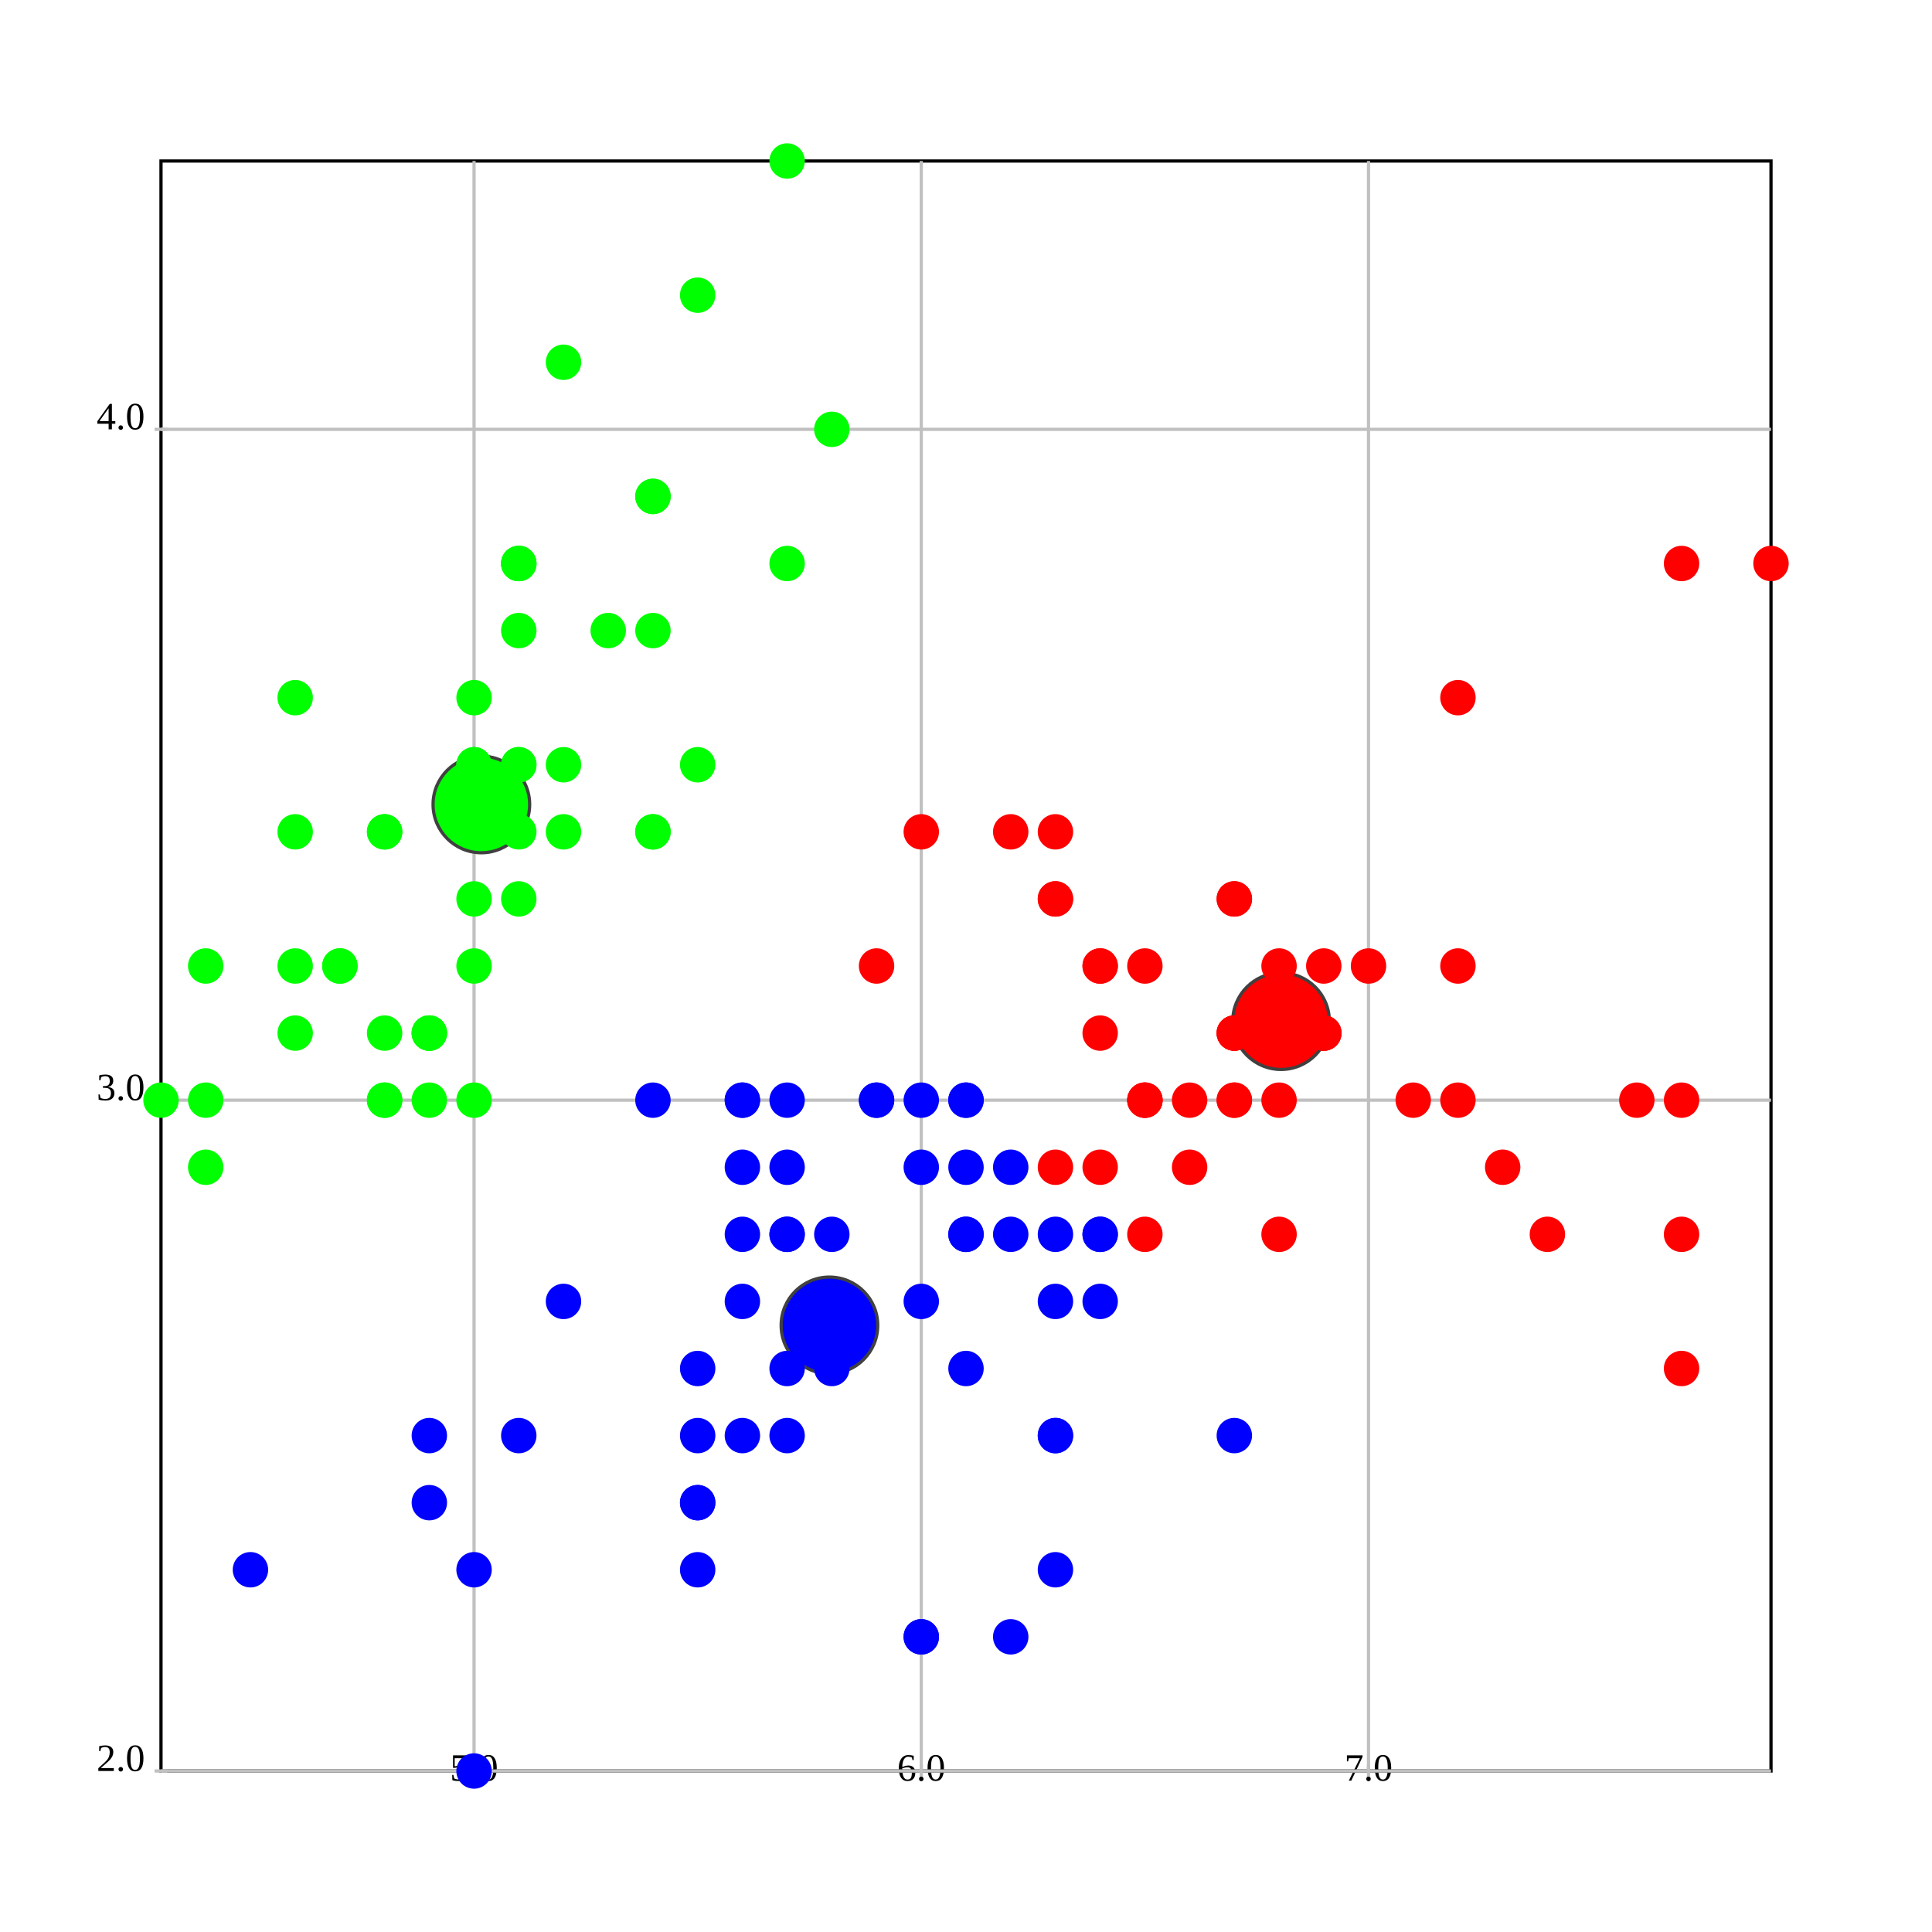
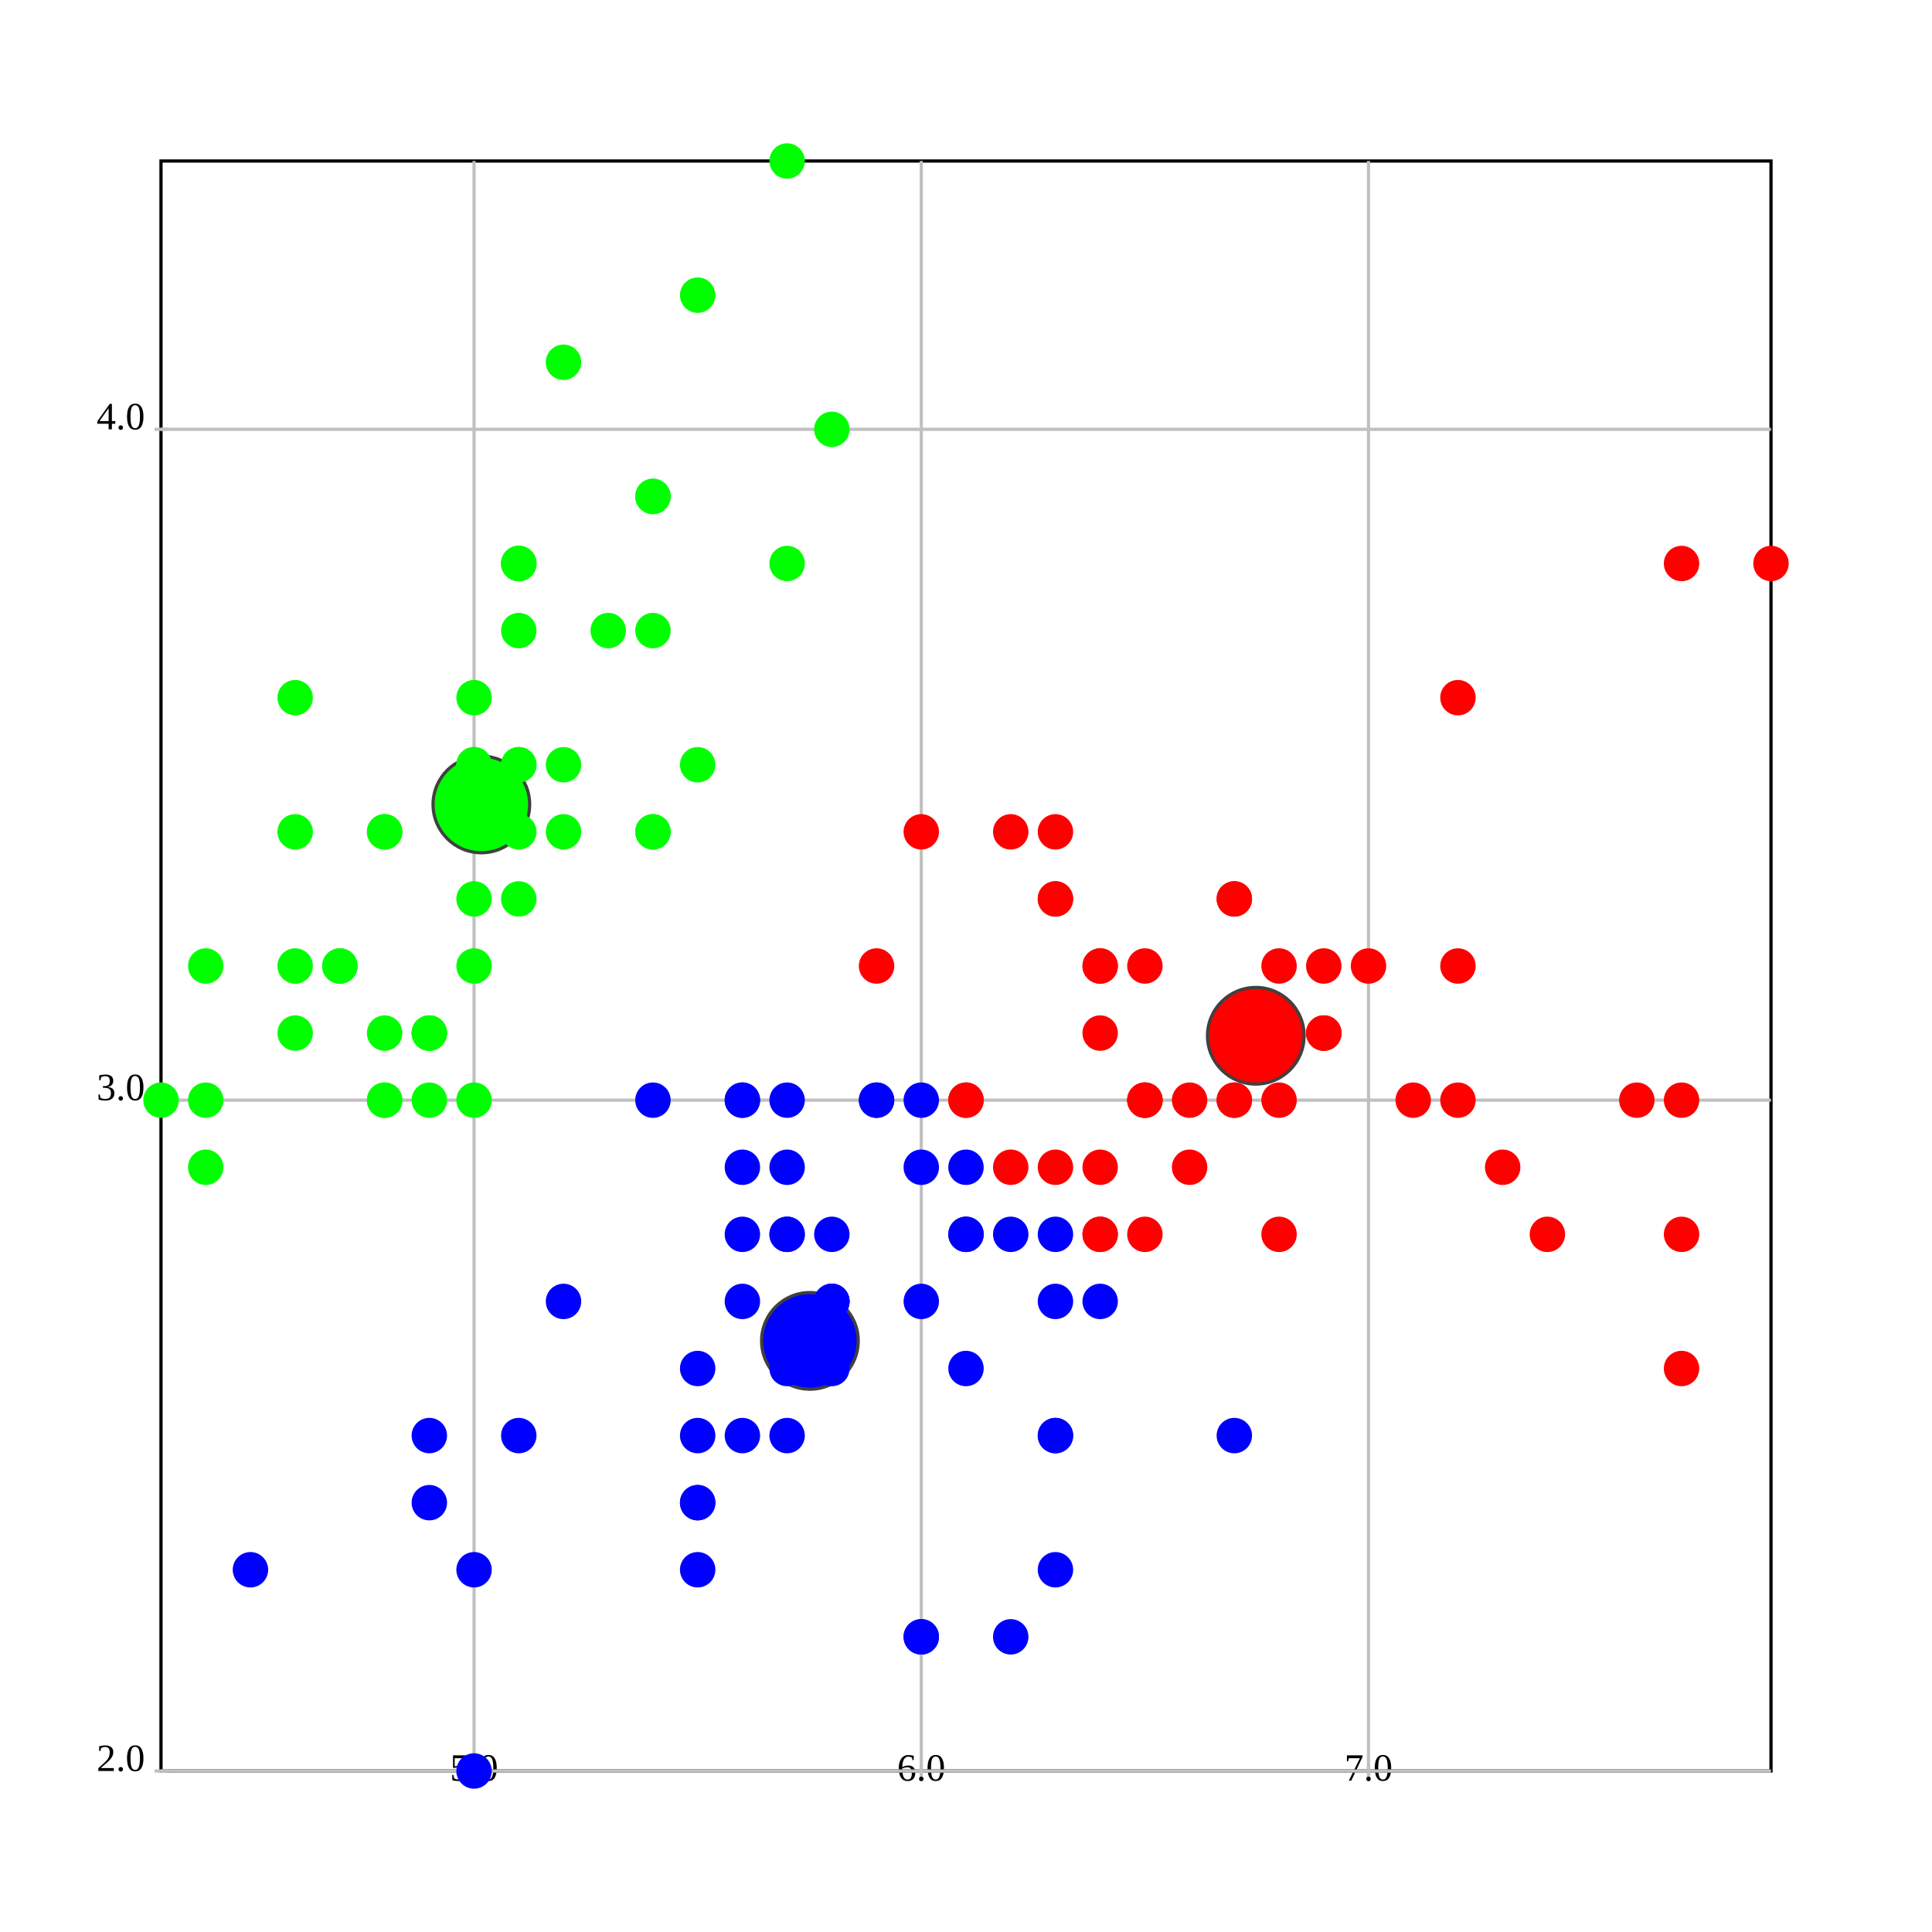
<svg xmlns="http://www.w3.org/2000/svg" version="1.1" width="600.0" height="600.0">
  <style>.caption {
  font-size: 14px;
  font-family: Georgia, serif;
}
</style>
  <rect fill="rgb(255,255,255)" stroke="rgb(0,0,0)" x="50.0" y="50.0" width="500.0" height="500.0" stroke-width="1" />
  <line x1="147.222" y1="550.0" x2="147.222" y2="50.0" stroke="rgb(192,192,192)" stroke-width="1" />
  <line x1="147.222" y1="548.0" x2="147.222" y2="552.0" stroke="rgb(192,192,192)" stroke-width="1" />
  <text text-anchor="middle" alignment-baseline="hanging" x="147.222" y="553.0" font-size="12.0">5.0</text>
  <line x1="286.111" y1="550.0" x2="286.111" y2="50.0" stroke="rgb(192,192,192)" stroke-width="1" />
  <line x1="286.111" y1="548.0" x2="286.111" y2="552.0" stroke="rgb(192,192,192)" stroke-width="1" />
  <text text-anchor="middle" alignment-baseline="hanging" x="286.111" y="553.0" font-size="12.0">6.0</text>
  <line x1="425" y1="550.0" x2="425" y2="50.0" stroke="rgb(192,192,192)" stroke-width="1" />
  <line x1="425" y1="548.0" x2="425" y2="552.0" stroke="rgb(192,192,192)" stroke-width="1" />
  <text text-anchor="middle" alignment-baseline="hanging" x="425" y="553.0" font-size="12.0">7.0</text>
  <line x1="50.0" y1="550.0" x2="550.0" y2="550.0" stroke="rgb(192,192,192)" stroke-width="1" />
  <text text-anchor="end" alignment-baseline="middle" x="45.0" y="550.0" font-size="12.0">2.0</text>
  <line x1="48.0" y1="550.0" x2="52.0" y2="550.0" stroke="rgb(192,192,192)" stroke-width="1" />
  <line x1="50.0" y1="341.667" x2="550.0" y2="341.667" stroke="rgb(192,192,192)" stroke-width="1" />
  <text text-anchor="end" alignment-baseline="middle" x="45.0" y="341.667" font-size="12.0">3.0</text>
  <line x1="48.0" y1="341.667" x2="52.0" y2="341.667" stroke="rgb(192,192,192)" stroke-width="1" />
  <line x1="50.0" y1="133.333" x2="550.0" y2="133.333" stroke="rgb(192,192,192)" stroke-width="1" />
  <text text-anchor="end" alignment-baseline="middle" x="45.0" y="133.333" font-size="12.0">4.0</text>
  <line x1="48.0" y1="133.333" x2="52.0" y2="133.333" stroke="rgb(192,192,192)" stroke-width="1" />
-   <ellipse cx="397.84" cy="317.13" rx="15" ry="15" fill="rgb(255,0,0)" stroke="rgb(64,64,64)" stroke-width="1" />
-   <ellipse cx="257.589" cy="411.607" rx="15" ry="15" fill="rgb(0,0,255)" stroke="rgb(64,64,64)" stroke-width="1" />
+   <ellipse cx="390.0" cy="321.667" rx="15" ry="15" fill="rgb(255,0,0)" stroke="rgb(64,64,64)" stroke-width="1" />
+   <ellipse cx="251.525" cy="416.422" rx="15" ry="15" fill="rgb(0,0,255)" stroke="rgb(64,64,64)" stroke-width="1" />
  <ellipse cx="149.49" cy="249.83" rx="15" ry="15" fill="rgb(0,255,0)" stroke="rgb(64,64,64)" stroke-width="1" />
  <ellipse cx="161.111" cy="237.5" rx="5" ry="5" fill="rgb(0,255,0)" stroke="rgb(0,255,0)" stroke-width="1" />
  <ellipse cx="133.333" cy="341.667" rx="5" ry="5" fill="rgb(0,255,0)" stroke="rgb(0,255,0)" stroke-width="1" />
  <ellipse cx="105.556" cy="300.0" rx="5" ry="5" fill="rgb(0,255,0)" stroke="rgb(0,255,0)" stroke-width="1" />
  <ellipse cx="91.667" cy="320.833" rx="5" ry="5" fill="rgb(0,255,0)" stroke="rgb(0,255,0)" stroke-width="1" />
  <ellipse cx="147.222" cy="216.667" rx="5" ry="5" fill="rgb(0,255,0)" stroke="rgb(0,255,0)" stroke-width="1" />
  <ellipse cx="202.778" cy="154.167" rx="5" ry="5" fill="rgb(0,255,0)" stroke="rgb(0,255,0)" stroke-width="1" />
  <ellipse cx="91.667" cy="258.333" rx="5" ry="5" fill="rgb(0,255,0)" stroke="rgb(0,255,0)" stroke-width="1" />
  <ellipse cx="147.222" cy="258.333" rx="5" ry="5" fill="rgb(0,255,0)" stroke="rgb(0,255,0)" stroke-width="1" />
  <ellipse cx="63.889" cy="362.5" rx="5" ry="5" fill="rgb(0,255,0)" stroke="rgb(0,255,0)" stroke-width="1" />
  <ellipse cx="133.333" cy="320.833" rx="5" ry="5" fill="rgb(0,255,0)" stroke="rgb(0,255,0)" stroke-width="1" />
  <ellipse cx="202.778" cy="195.833" rx="5" ry="5" fill="rgb(0,255,0)" stroke="rgb(0,255,0)" stroke-width="1" />
  <ellipse cx="119.444" cy="258.333" rx="5" ry="5" fill="rgb(0,255,0)" stroke="rgb(0,255,0)" stroke-width="1" />
  <ellipse cx="119.444" cy="341.667" rx="5" ry="5" fill="rgb(0,255,0)" stroke="rgb(0,255,0)" stroke-width="1" />
  <ellipse cx="50.0" cy="341.667" rx="5" ry="5" fill="rgb(0,255,0)" stroke="rgb(0,255,0)" stroke-width="1" />
  <ellipse cx="258.333" cy="133.333" rx="5" ry="5" fill="rgb(0,255,0)" stroke="rgb(0,255,0)" stroke-width="1" />
  <ellipse cx="244.444" cy="50.0" rx="5" ry="5" fill="rgb(0,255,0)" stroke="rgb(0,255,0)" stroke-width="1" />
  <ellipse cx="202.778" cy="154.167" rx="5" ry="5" fill="rgb(0,255,0)" stroke="rgb(0,255,0)" stroke-width="1" />
  <ellipse cx="161.111" cy="237.5" rx="5" ry="5" fill="rgb(0,255,0)" stroke="rgb(0,255,0)" stroke-width="1" />
  <ellipse cx="244.444" cy="175" rx="5" ry="5" fill="rgb(0,255,0)" stroke="rgb(0,255,0)" stroke-width="1" />
  <ellipse cx="161.111" cy="175" rx="5" ry="5" fill="rgb(0,255,0)" stroke="rgb(0,255,0)" stroke-width="1" />
  <ellipse cx="202.778" cy="258.333" rx="5" ry="5" fill="rgb(0,255,0)" stroke="rgb(0,255,0)" stroke-width="1" />
  <ellipse cx="161.111" cy="195.833" rx="5" ry="5" fill="rgb(0,255,0)" stroke="rgb(0,255,0)" stroke-width="1" />
  <ellipse cx="91.667" cy="216.667" rx="5" ry="5" fill="rgb(0,255,0)" stroke="rgb(0,255,0)" stroke-width="1" />
  <ellipse cx="161.111" cy="279.167" rx="5" ry="5" fill="rgb(0,255,0)" stroke="rgb(0,255,0)" stroke-width="1" />
  <ellipse cx="119.444" cy="258.333" rx="5" ry="5" fill="rgb(0,255,0)" stroke="rgb(0,255,0)" stroke-width="1" />
  <ellipse cx="147.222" cy="341.667" rx="5" ry="5" fill="rgb(0,255,0)" stroke="rgb(0,255,0)" stroke-width="1" />
  <ellipse cx="147.222" cy="258.333" rx="5" ry="5" fill="rgb(0,255,0)" stroke="rgb(0,255,0)" stroke-width="1" />
  <ellipse cx="175" cy="237.5" rx="5" ry="5" fill="rgb(0,255,0)" stroke="rgb(0,255,0)" stroke-width="1" />
  <ellipse cx="175" cy="258.333" rx="5" ry="5" fill="rgb(0,255,0)" stroke="rgb(0,255,0)" stroke-width="1" />
  <ellipse cx="105.556" cy="300.0" rx="5" ry="5" fill="rgb(0,255,0)" stroke="rgb(0,255,0)" stroke-width="1" />
  <ellipse cx="119.444" cy="320.833" rx="5" ry="5" fill="rgb(0,255,0)" stroke="rgb(0,255,0)" stroke-width="1" />
  <ellipse cx="202.778" cy="258.333" rx="5" ry="5" fill="rgb(0,255,0)" stroke="rgb(0,255,0)" stroke-width="1" />
  <ellipse cx="175" cy="112.5" rx="5" ry="5" fill="rgb(0,255,0)" stroke="rgb(0,255,0)" stroke-width="1" />
  <ellipse cx="216.667" cy="91.667" rx="5" ry="5" fill="rgb(0,255,0)" stroke="rgb(0,255,0)" stroke-width="1" />
  <ellipse cx="133.333" cy="320.833" rx="5" ry="5" fill="rgb(0,255,0)" stroke="rgb(0,255,0)" stroke-width="1" />
  <ellipse cx="147.222" cy="300.0" rx="5" ry="5" fill="rgb(0,255,0)" stroke="rgb(0,255,0)" stroke-width="1" />
  <ellipse cx="216.667" cy="237.5" rx="5" ry="5" fill="rgb(0,255,0)" stroke="rgb(0,255,0)" stroke-width="1" />
  <ellipse cx="133.333" cy="320.833" rx="5" ry="5" fill="rgb(0,255,0)" stroke="rgb(0,255,0)" stroke-width="1" />
  <ellipse cx="63.889" cy="341.667" rx="5" ry="5" fill="rgb(0,255,0)" stroke="rgb(0,255,0)" stroke-width="1" />
  <ellipse cx="161.111" cy="258.333" rx="5" ry="5" fill="rgb(0,255,0)" stroke="rgb(0,255,0)" stroke-width="1" />
  <ellipse cx="147.222" cy="237.5" rx="5" ry="5" fill="rgb(0,255,0)" stroke="rgb(0,255,0)" stroke-width="1" />
  <ellipse cx="77.778" cy="487.5" rx="5" ry="5" fill="rgb(0,0,255)" stroke="rgb(0,0,255)" stroke-width="1" />
  <ellipse cx="63.889" cy="300.0" rx="5" ry="5" fill="rgb(0,255,0)" stroke="rgb(0,255,0)" stroke-width="1" />
  <ellipse cx="147.222" cy="237.5" rx="5" ry="5" fill="rgb(0,255,0)" stroke="rgb(0,255,0)" stroke-width="1" />
  <ellipse cx="161.111" cy="175" rx="5" ry="5" fill="rgb(0,255,0)" stroke="rgb(0,255,0)" stroke-width="1" />
  <ellipse cx="119.444" cy="341.667" rx="5" ry="5" fill="rgb(0,255,0)" stroke="rgb(0,255,0)" stroke-width="1" />
  <ellipse cx="161.111" cy="175" rx="5" ry="5" fill="rgb(0,255,0)" stroke="rgb(0,255,0)" stroke-width="1" />
  <ellipse cx="91.667" cy="300.0" rx="5" ry="5" fill="rgb(0,255,0)" stroke="rgb(0,255,0)" stroke-width="1" />
  <ellipse cx="188.889" cy="195.833" rx="5" ry="5" fill="rgb(0,255,0)" stroke="rgb(0,255,0)" stroke-width="1" />
  <ellipse cx="147.222" cy="279.167" rx="5" ry="5" fill="rgb(0,255,0)" stroke="rgb(0,255,0)" stroke-width="1" />
  <ellipse cx="425" cy="300.0" rx="5" ry="5" fill="rgb(255,0,0)" stroke="rgb(255,0,0)" stroke-width="1" />
  <ellipse cx="341.667" cy="300.0" rx="5" ry="5" fill="rgb(255,0,0)" stroke="rgb(255,0,0)" stroke-width="1" />
  <ellipse cx="411.111" cy="320.833" rx="5" ry="5" fill="rgb(255,0,0)" stroke="rgb(255,0,0)" stroke-width="1" />
  <ellipse cx="216.667" cy="487.5" rx="5" ry="5" fill="rgb(0,0,255)" stroke="rgb(0,0,255)" stroke-width="1" />
  <ellipse cx="355.556" cy="383.333" rx="5" ry="5" fill="rgb(255,0,0)" stroke="rgb(255,0,0)" stroke-width="1" />
  <ellipse cx="244.444" cy="383.333" rx="5" ry="5" fill="rgb(0,0,255)" stroke="rgb(0,0,255)" stroke-width="1" />
  <ellipse cx="327.778" cy="279.167" rx="5" ry="5" fill="rgb(255,0,0)" stroke="rgb(255,0,0)" stroke-width="1" />
  <ellipse cx="133.333" cy="466.667" rx="5" ry="5" fill="rgb(0,0,255)" stroke="rgb(0,0,255)" stroke-width="1" />
  <ellipse cx="369.444" cy="362.5" rx="5" ry="5" fill="rgb(255,0,0)" stroke="rgb(255,0,0)" stroke-width="1" />
  <ellipse cx="175" cy="404.167" rx="5" ry="5" fill="rgb(0,0,255)" stroke="rgb(0,0,255)" stroke-width="1" />
  <ellipse cx="147.222" cy="550.0" rx="5" ry="5" fill="rgb(0,0,255)" stroke="rgb(0,0,255)" stroke-width="1" />
  <ellipse cx="272.222" cy="341.667" rx="5" ry="5" fill="rgb(0,0,255)" stroke="rgb(0,0,255)" stroke-width="1" />
  <ellipse cx="286.111" cy="508.333" rx="5" ry="5" fill="rgb(0,0,255)" stroke="rgb(0,0,255)" stroke-width="1" />
  <ellipse cx="300" cy="362.5" rx="5" ry="5" fill="rgb(0,0,255)" stroke="rgb(0,0,255)" stroke-width="1" />
  <ellipse cx="230.556" cy="362.5" rx="5" ry="5" fill="rgb(0,0,255)" stroke="rgb(0,0,255)" stroke-width="1" />
  <ellipse cx="383.333" cy="320.833" rx="5" ry="5" fill="rgb(255,0,0)" stroke="rgb(255,0,0)" stroke-width="1" />
  <ellipse cx="230.556" cy="341.667" rx="5" ry="5" fill="rgb(0,0,255)" stroke="rgb(0,0,255)" stroke-width="1" />
  <ellipse cx="258.333" cy="404.167" rx="5" ry="5" fill="rgb(0,0,255)" stroke="rgb(0,0,255)" stroke-width="1" />
  <ellipse cx="313.889" cy="508.333" rx="5" ry="5" fill="rgb(0,0,255)" stroke="rgb(0,0,255)" stroke-width="1" />
  <ellipse cx="230.556" cy="445.833" rx="5" ry="5" fill="rgb(0,0,255)" stroke="rgb(0,0,255)" stroke-width="1" />
  <ellipse cx="272.222" cy="300.0" rx="5" ry="5" fill="rgb(255,0,0)" stroke="rgb(255,0,0)" stroke-width="1" />
  <ellipse cx="300" cy="383.333" rx="5" ry="5" fill="rgb(0,0,255)" stroke="rgb(0,0,255)" stroke-width="1" />
  <ellipse cx="327.778" cy="445.833" rx="5" ry="5" fill="rgb(0,0,255)" stroke="rgb(0,0,255)" stroke-width="1" />
  <ellipse cx="300" cy="383.333" rx="5" ry="5" fill="rgb(0,0,255)" stroke="rgb(0,0,255)" stroke-width="1" />
  <ellipse cx="341.667" cy="362.5" rx="5" ry="5" fill="rgb(255,0,0)" stroke="rgb(255,0,0)" stroke-width="1" />
  <ellipse cx="369.444" cy="341.667" rx="5" ry="5" fill="rgb(255,0,0)" stroke="rgb(255,0,0)" stroke-width="1" />
  <ellipse cx="397.222" cy="383.333" rx="5" ry="5" fill="rgb(255,0,0)" stroke="rgb(255,0,0)" stroke-width="1" />
  <ellipse cx="383.333" cy="341.667" rx="5" ry="5" fill="rgb(255,0,0)" stroke="rgb(255,0,0)" stroke-width="1" />
  <ellipse cx="286.111" cy="362.5" rx="5" ry="5" fill="rgb(0,0,255)" stroke="rgb(0,0,255)" stroke-width="1" />
  <ellipse cx="244.444" cy="425.0" rx="5" ry="5" fill="rgb(0,0,255)" stroke="rgb(0,0,255)" stroke-width="1" />
  <ellipse cx="216.667" cy="466.667" rx="5" ry="5" fill="rgb(0,0,255)" stroke="rgb(0,0,255)" stroke-width="1" />
  <ellipse cx="216.667" cy="466.667" rx="5" ry="5" fill="rgb(0,0,255)" stroke="rgb(0,0,255)" stroke-width="1" />
  <ellipse cx="258.333" cy="404.167" rx="5" ry="5" fill="rgb(0,0,255)" stroke="rgb(0,0,255)" stroke-width="1" />
  <ellipse cx="286.111" cy="404.167" rx="5" ry="5" fill="rgb(0,0,255)" stroke="rgb(0,0,255)" stroke-width="1" />
  <ellipse cx="202.778" cy="341.667" rx="5" ry="5" fill="rgb(0,0,255)" stroke="rgb(0,0,255)" stroke-width="1" />
  <ellipse cx="286.111" cy="258.333" rx="5" ry="5" fill="rgb(255,0,0)" stroke="rgb(255,0,0)" stroke-width="1" />
  <ellipse cx="383.333" cy="320.833" rx="5" ry="5" fill="rgb(255,0,0)" stroke="rgb(255,0,0)" stroke-width="1" />
  <ellipse cx="327.778" cy="487.5" rx="5" ry="5" fill="rgb(0,0,255)" stroke="rgb(0,0,255)" stroke-width="1" />
  <ellipse cx="230.556" cy="341.667" rx="5" ry="5" fill="rgb(0,0,255)" stroke="rgb(0,0,255)" stroke-width="1" />
  <ellipse cx="216.667" cy="445.833" rx="5" ry="5" fill="rgb(0,0,255)" stroke="rgb(0,0,255)" stroke-width="1" />
  <ellipse cx="216.667" cy="425.0" rx="5" ry="5" fill="rgb(0,0,255)" stroke="rgb(0,0,255)" stroke-width="1" />
-   <ellipse cx="300" cy="341.667" rx="5" ry="5" fill="rgb(0,0,255)" stroke="rgb(0,0,255)" stroke-width="1" />
+   <ellipse cx="300" cy="341.667" rx="5" ry="5" fill="rgb(255,0,0)" stroke="rgb(255,0,0)" stroke-width="1" />
  <ellipse cx="258.333" cy="425.0" rx="5" ry="5" fill="rgb(0,0,255)" stroke="rgb(0,0,255)" stroke-width="1" />
  <ellipse cx="147.222" cy="487.5" rx="5" ry="5" fill="rgb(0,0,255)" stroke="rgb(0,0,255)" stroke-width="1" />
  <ellipse cx="230.556" cy="404.167" rx="5" ry="5" fill="rgb(0,0,255)" stroke="rgb(0,0,255)" stroke-width="1" />
  <ellipse cx="244.444" cy="341.667" rx="5" ry="5" fill="rgb(0,0,255)" stroke="rgb(0,0,255)" stroke-width="1" />
  <ellipse cx="244.444" cy="362.5" rx="5" ry="5" fill="rgb(0,0,255)" stroke="rgb(0,0,255)" stroke-width="1" />
-   <ellipse cx="313.889" cy="362.5" rx="5" ry="5" fill="rgb(0,0,255)" stroke="rgb(0,0,255)" stroke-width="1" />
+   <ellipse cx="313.889" cy="362.5" rx="5" ry="5" fill="rgb(255,0,0)" stroke="rgb(255,0,0)" stroke-width="1" />
  <ellipse cx="161.111" cy="445.833" rx="5" ry="5" fill="rgb(0,0,255)" stroke="rgb(0,0,255)" stroke-width="1" />
  <ellipse cx="244.444" cy="383.333" rx="5" ry="5" fill="rgb(0,0,255)" stroke="rgb(0,0,255)" stroke-width="1" />
  <ellipse cx="327.778" cy="279.167" rx="5" ry="5" fill="rgb(255,0,0)" stroke="rgb(255,0,0)" stroke-width="1" />
  <ellipse cx="258.333" cy="404.167" rx="5" ry="5" fill="rgb(0,0,255)" stroke="rgb(0,0,255)" stroke-width="1" />
  <ellipse cx="438.889" cy="341.667" rx="5" ry="5" fill="rgb(255,0,0)" stroke="rgb(255,0,0)" stroke-width="1" />
  <ellipse cx="327.778" cy="362.5" rx="5" ry="5" fill="rgb(255,0,0)" stroke="rgb(255,0,0)" stroke-width="1" />
  <ellipse cx="355.556" cy="341.667" rx="5" ry="5" fill="rgb(255,0,0)" stroke="rgb(255,0,0)" stroke-width="1" />
  <ellipse cx="508.333" cy="341.667" rx="5" ry="5" fill="rgb(255,0,0)" stroke="rgb(255,0,0)" stroke-width="1" />
  <ellipse cx="133.333" cy="445.833" rx="5" ry="5" fill="rgb(0,0,255)" stroke="rgb(0,0,255)" stroke-width="1" />
  <ellipse cx="466.667" cy="362.5" rx="5" ry="5" fill="rgb(255,0,0)" stroke="rgb(255,0,0)" stroke-width="1" />
  <ellipse cx="383.333" cy="445.833" rx="5" ry="5" fill="rgb(0,0,255)" stroke="rgb(0,0,255)" stroke-width="1" />
  <ellipse cx="452.778" cy="216.667" rx="5" ry="5" fill="rgb(255,0,0)" stroke="rgb(255,0,0)" stroke-width="1" />
  <ellipse cx="355.556" cy="300.0" rx="5" ry="5" fill="rgb(255,0,0)" stroke="rgb(255,0,0)" stroke-width="1" />
  <ellipse cx="341.667" cy="404.167" rx="5" ry="5" fill="rgb(0,0,255)" stroke="rgb(0,0,255)" stroke-width="1" />
  <ellipse cx="397.222" cy="341.667" rx="5" ry="5" fill="rgb(255,0,0)" stroke="rgb(255,0,0)" stroke-width="1" />
  <ellipse cx="244.444" cy="445.833" rx="5" ry="5" fill="rgb(0,0,255)" stroke="rgb(0,0,255)" stroke-width="1" />
  <ellipse cx="258.333" cy="383.333" rx="5" ry="5" fill="rgb(0,0,255)" stroke="rgb(0,0,255)" stroke-width="1" />
  <ellipse cx="341.667" cy="300.0" rx="5" ry="5" fill="rgb(255,0,0)" stroke="rgb(255,0,0)" stroke-width="1" />
  <ellipse cx="355.556" cy="341.667" rx="5" ry="5" fill="rgb(255,0,0)" stroke="rgb(255,0,0)" stroke-width="1" />
  <ellipse cx="522.222" cy="175" rx="5" ry="5" fill="rgb(255,0,0)" stroke="rgb(255,0,0)" stroke-width="1" />
  <ellipse cx="522.222" cy="425.0" rx="5" ry="5" fill="rgb(255,0,0)" stroke="rgb(255,0,0)" stroke-width="1" />
  <ellipse cx="286.111" cy="508.333" rx="5" ry="5" fill="rgb(0,0,255)" stroke="rgb(0,0,255)" stroke-width="1" />
  <ellipse cx="411.111" cy="300.0" rx="5" ry="5" fill="rgb(255,0,0)" stroke="rgb(255,0,0)" stroke-width="1" />
  <ellipse cx="230.556" cy="383.333" rx="5" ry="5" fill="rgb(0,0,255)" stroke="rgb(0,0,255)" stroke-width="1" />
  <ellipse cx="522.222" cy="383.333" rx="5" ry="5" fill="rgb(255,0,0)" stroke="rgb(255,0,0)" stroke-width="1" />
  <ellipse cx="327.778" cy="404.167" rx="5" ry="5" fill="rgb(0,0,255)" stroke="rgb(0,0,255)" stroke-width="1" />
  <ellipse cx="383.333" cy="279.167" rx="5" ry="5" fill="rgb(255,0,0)" stroke="rgb(255,0,0)" stroke-width="1" />
  <ellipse cx="452.778" cy="300.0" rx="5" ry="5" fill="rgb(255,0,0)" stroke="rgb(255,0,0)" stroke-width="1" />
  <ellipse cx="313.889" cy="383.333" rx="5" ry="5" fill="rgb(0,0,255)" stroke="rgb(0,0,255)" stroke-width="1" />
-   <ellipse cx="300" cy="341.667" rx="5" ry="5" fill="rgb(0,0,255)" stroke="rgb(0,0,255)" stroke-width="1" />
-   <ellipse cx="341.667" cy="383.333" rx="5" ry="5" fill="rgb(0,0,255)" stroke="rgb(0,0,255)" stroke-width="1" />
+   <ellipse cx="300" cy="341.667" rx="5" ry="5" fill="rgb(255,0,0)" stroke="rgb(255,0,0)" stroke-width="1" />
+   <ellipse cx="341.667" cy="383.333" rx="5" ry="5" fill="rgb(255,0,0)" stroke="rgb(255,0,0)" stroke-width="1" />
  <ellipse cx="452.778" cy="341.667" rx="5" ry="5" fill="rgb(255,0,0)" stroke="rgb(255,0,0)" stroke-width="1" />
  <ellipse cx="480.556" cy="383.333" rx="5" ry="5" fill="rgb(255,0,0)" stroke="rgb(255,0,0)" stroke-width="1" />
  <ellipse cx="550.0" cy="175" rx="5" ry="5" fill="rgb(255,0,0)" stroke="rgb(255,0,0)" stroke-width="1" />
-   <ellipse cx="341.667" cy="383.333" rx="5" ry="5" fill="rgb(0,0,255)" stroke="rgb(0,0,255)" stroke-width="1" />
+   <ellipse cx="341.667" cy="383.333" rx="5" ry="5" fill="rgb(255,0,0)" stroke="rgb(255,0,0)" stroke-width="1" />
  <ellipse cx="327.778" cy="383.333" rx="5" ry="5" fill="rgb(0,0,255)" stroke="rgb(0,0,255)" stroke-width="1" />
  <ellipse cx="300" cy="425.0" rx="5" ry="5" fill="rgb(0,0,255)" stroke="rgb(0,0,255)" stroke-width="1" />
  <ellipse cx="522.222" cy="341.667" rx="5" ry="5" fill="rgb(255,0,0)" stroke="rgb(255,0,0)" stroke-width="1" />
  <ellipse cx="327.778" cy="258.333" rx="5" ry="5" fill="rgb(255,0,0)" stroke="rgb(255,0,0)" stroke-width="1" />
  <ellipse cx="341.667" cy="320.833" rx="5" ry="5" fill="rgb(255,0,0)" stroke="rgb(255,0,0)" stroke-width="1" />
  <ellipse cx="286.111" cy="341.667" rx="5" ry="5" fill="rgb(0,0,255)" stroke="rgb(0,0,255)" stroke-width="1" />
  <ellipse cx="411.111" cy="320.833" rx="5" ry="5" fill="rgb(255,0,0)" stroke="rgb(255,0,0)" stroke-width="1" />
  <ellipse cx="383.333" cy="320.833" rx="5" ry="5" fill="rgb(255,0,0)" stroke="rgb(255,0,0)" stroke-width="1" />
  <ellipse cx="411.111" cy="320.833" rx="5" ry="5" fill="rgb(255,0,0)" stroke="rgb(255,0,0)" stroke-width="1" />
  <ellipse cx="258.333" cy="404.167" rx="5" ry="5" fill="rgb(0,0,255)" stroke="rgb(0,0,255)" stroke-width="1" />
  <ellipse cx="397.222" cy="300.0" rx="5" ry="5" fill="rgb(255,0,0)" stroke="rgb(255,0,0)" stroke-width="1" />
  <ellipse cx="383.333" cy="279.167" rx="5" ry="5" fill="rgb(255,0,0)" stroke="rgb(255,0,0)" stroke-width="1" />
  <ellipse cx="383.333" cy="341.667" rx="5" ry="5" fill="rgb(255,0,0)" stroke="rgb(255,0,0)" stroke-width="1" />
  <ellipse cx="327.778" cy="445.833" rx="5" ry="5" fill="rgb(0,0,255)" stroke="rgb(0,0,255)" stroke-width="1" />
  <ellipse cx="355.556" cy="341.667" rx="5" ry="5" fill="rgb(255,0,0)" stroke="rgb(255,0,0)" stroke-width="1" />
  <ellipse cx="313.889" cy="258.333" rx="5" ry="5" fill="rgb(255,0,0)" stroke="rgb(255,0,0)" stroke-width="1" />
  <ellipse cx="272.222" cy="341.667" rx="5" ry="5" fill="rgb(0,0,255)" stroke="rgb(0,0,255)" stroke-width="1" />
      Sorry, your browser does not support inline SVG.
    </svg>
